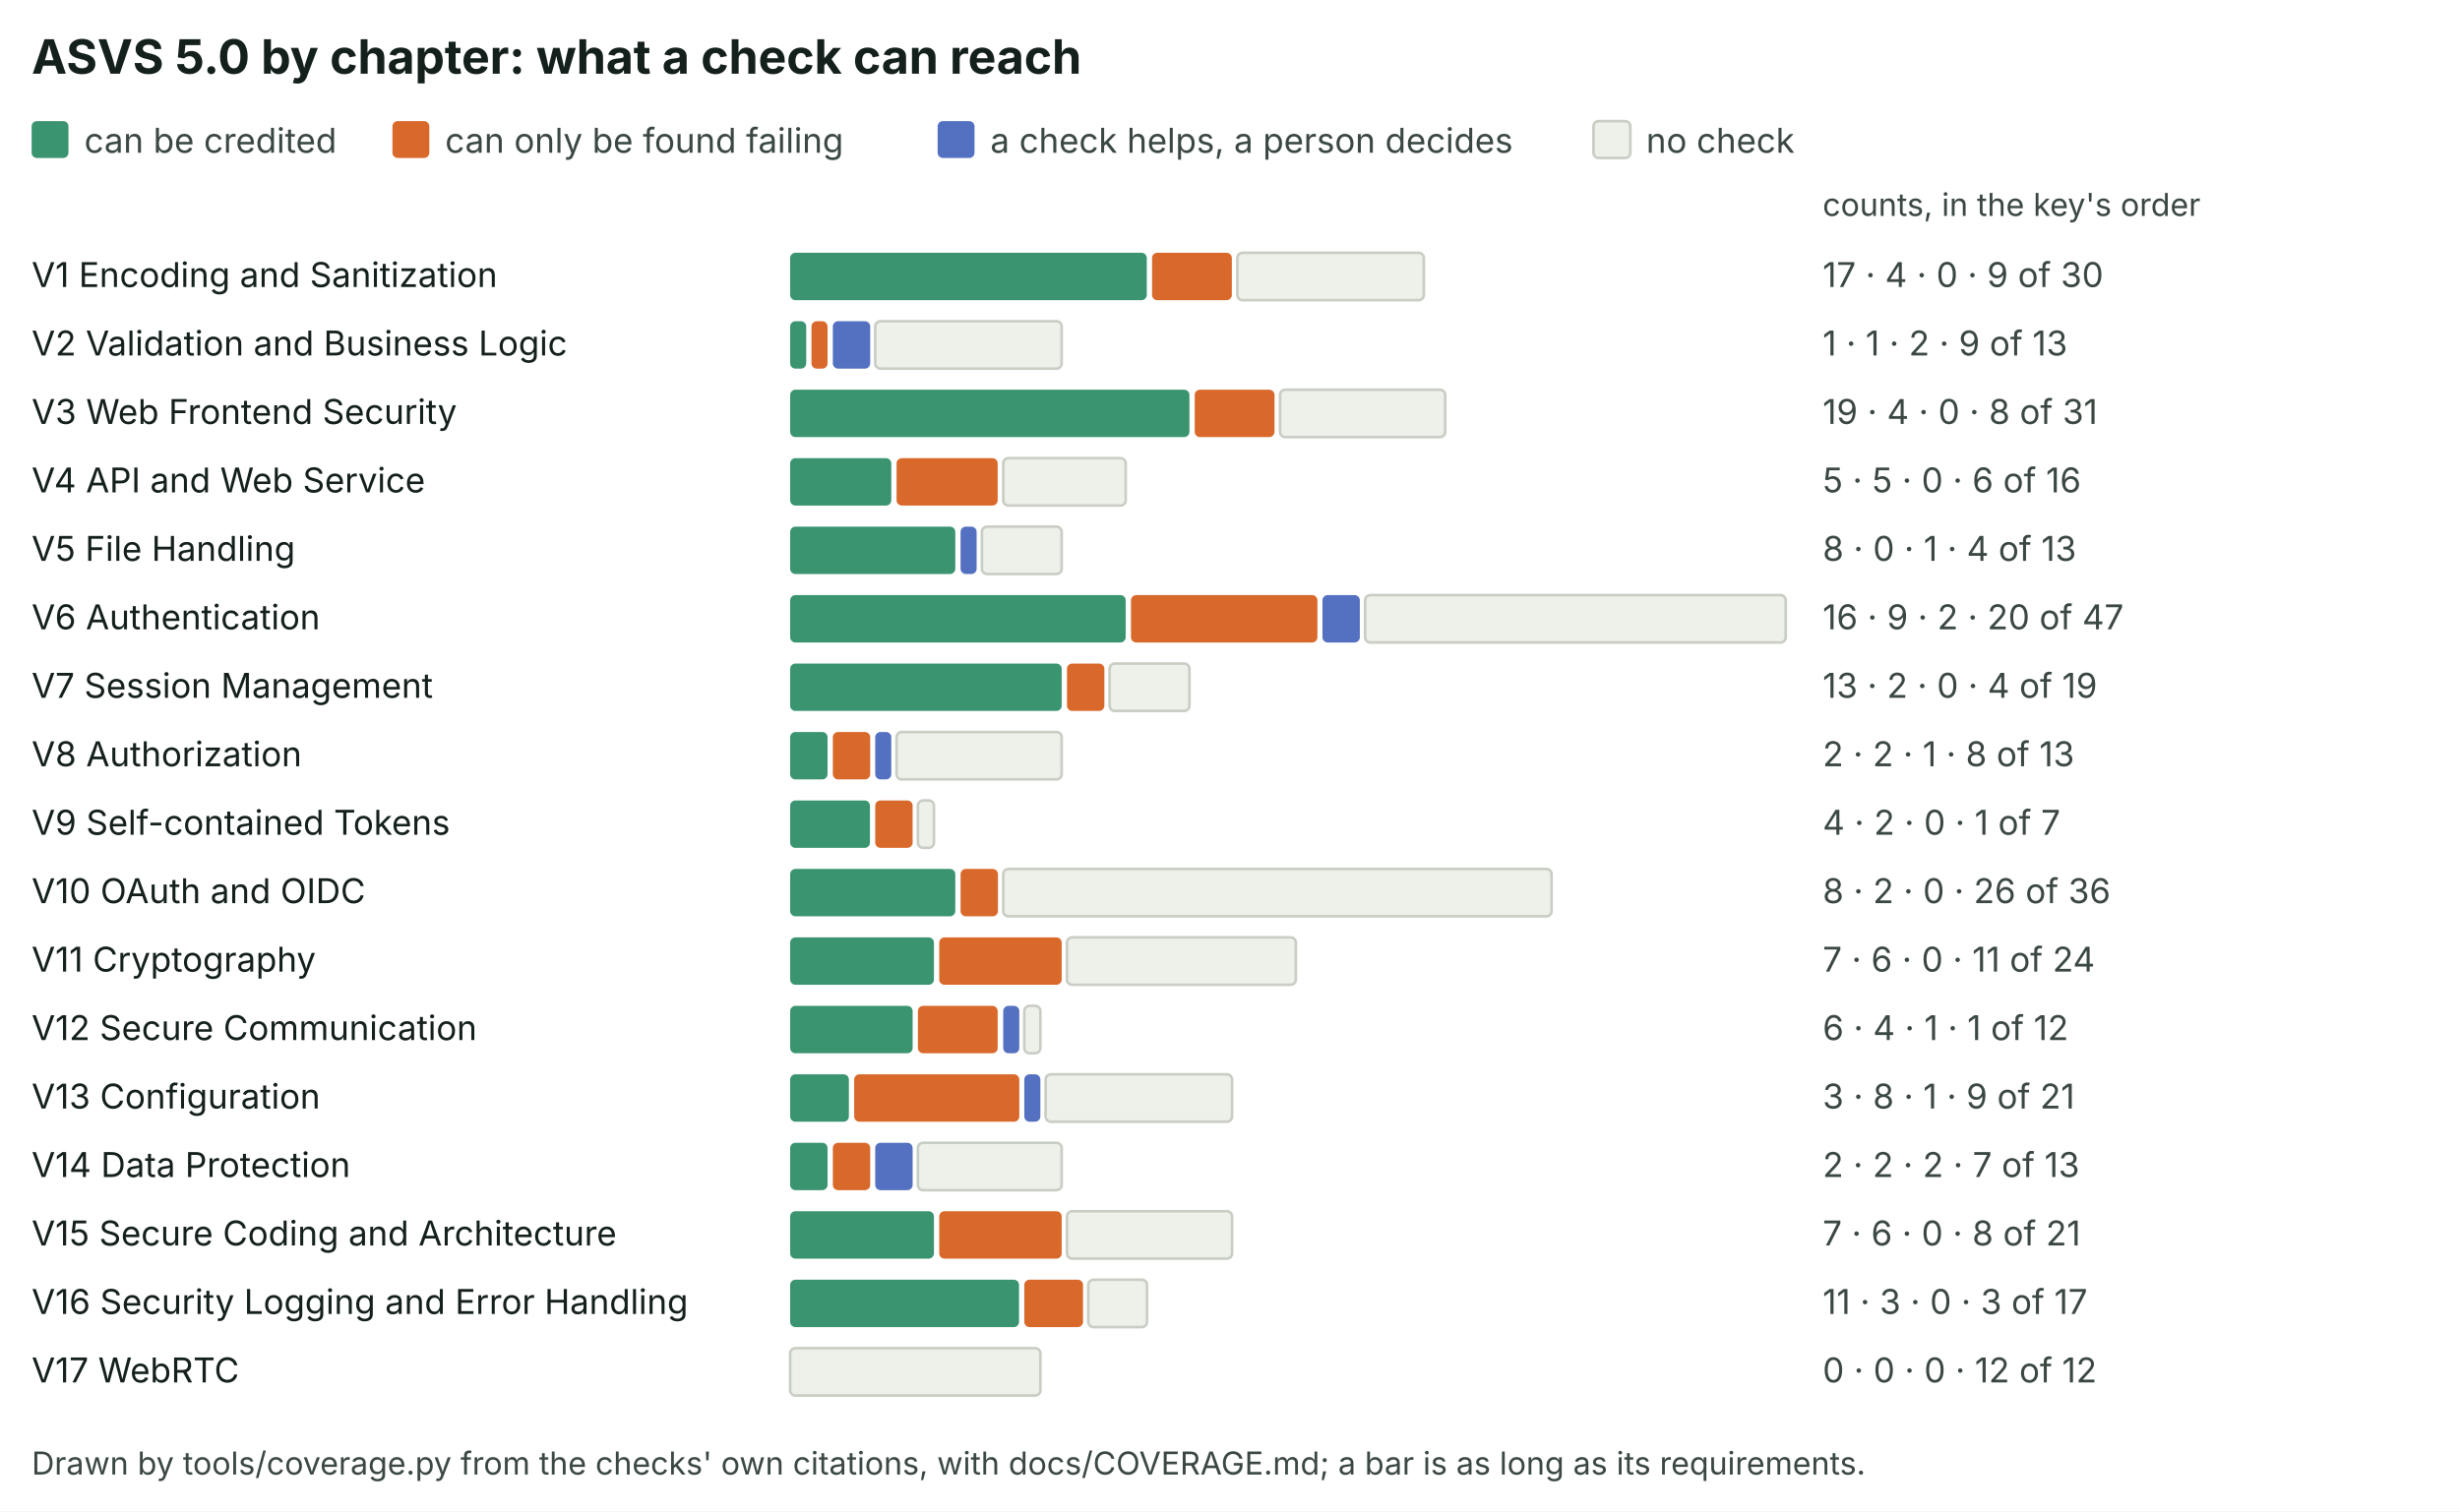
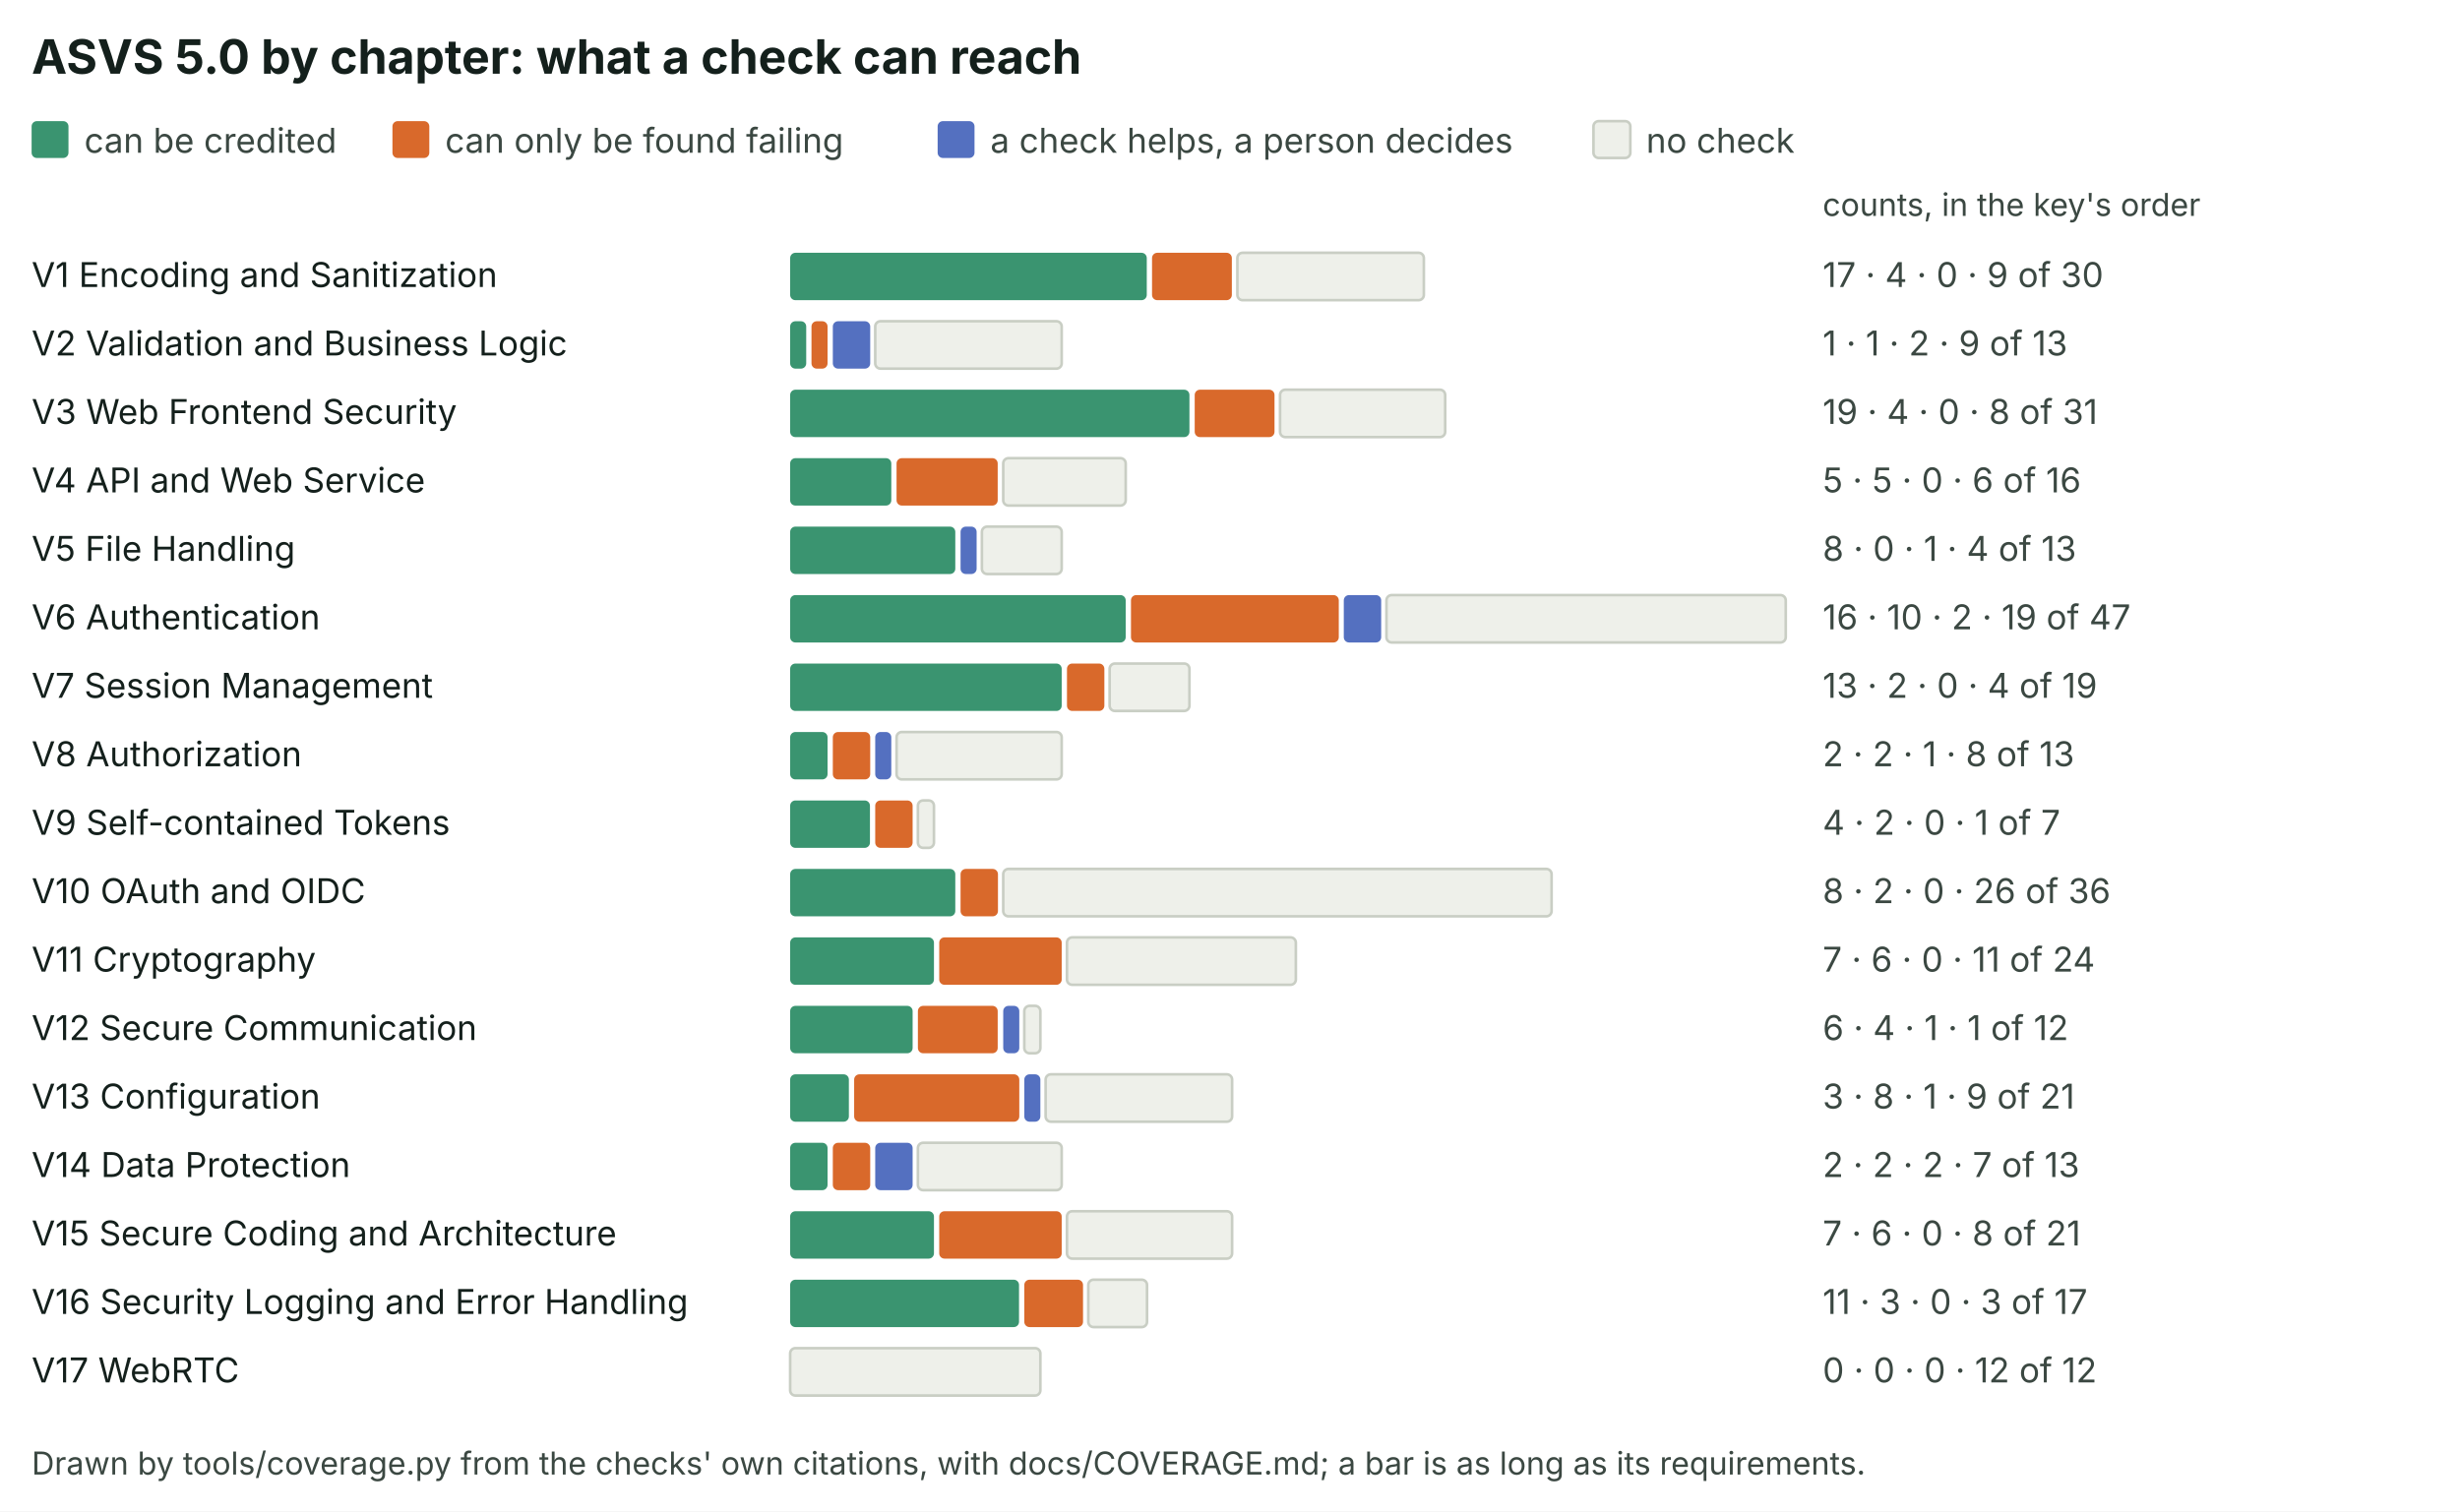
<svg xmlns="http://www.w3.org/2000/svg" viewBox="0 0 934 574" width="934" height="574" role="img" aria-labelledby="t d" font-family="Atkinson Hyperlegible, -apple-system, Segoe UI, sans-serif">
  <style>.bg{fill:#FFFFFF}.ink{fill:#14201C}.soft{fill:#3B4842}.none{fill:#EEF0EA;stroke:#C9CEC4}@media (prefers-color-scheme: dark){.bg{fill:#14201C}.ink{fill:#F3F4EF}.soft{fill:#C9CEC4}.none{fill:#182A23;stroke:#3B4842}}</style>
  <rect class="bg" width="934" height="574" />
  <text class="ink" x="12" y="28" font-size="18" font-weight="700">ASVS 5.0 by chapter: what a check can reach</text>
  <rect fill="#3A9470" x="12" y="46" width="14" height="14" rx="2" />
  <text class="soft" x="32" y="58" font-size="13">can be credited</text>
  <rect fill="#D9692B" x="149" y="46" width="14" height="14" rx="2" />
  <text class="soft" x="169" y="58" font-size="13">can only be found failing</text>
  <rect fill="#5470C0" x="356" y="46" width="14" height="14" rx="2" />
  <text class="soft" x="376" y="58" font-size="13">a check helps, a person decides</text>
  <rect class="none" x="605" y="46" width="14" height="14" rx="2" />
  <text class="soft" x="625" y="58" font-size="13">no check</text>
  <text class="soft" x="692" y="82" font-size="12">counts, in the key's order</text>
  <text class="ink" x="12" y="109" font-size="13">V1 Encoding and Sanitization</text>
  <rect fill="#3A9470" x="300.0" y="96" width="135.4" height="18" rx="2" />
  <rect fill="#D9692B" x="437.4" y="96" width="30.3" height="18" rx="2" />
  <rect class="none" x="469.8" y="96" width="70.8" height="18" rx="2" />
  <text class="soft" x="692" y="109" font-size="13">17 · 4 · 0 · 9  of 30</text>
  <text class="ink" x="12" y="135" font-size="13">V2 Validation and Business Logic</text>
  <rect fill="#3A9470" x="300.0" y="122" width="6.1" height="18" rx="2" />
  <rect fill="#D9692B" x="308.1" y="122" width="6.1" height="18" rx="2" />
  <rect fill="#5470C0" x="316.2" y="122" width="14.2" height="18" rx="2" />
  <rect class="none" x="332.3" y="122" width="70.8" height="18" rx="2" />
  <text class="soft" x="692" y="135" font-size="13">1 · 1 · 2 · 9  of 13</text>
  <text class="ink" x="12" y="161" font-size="13">V3 Web Frontend Security</text>
  <rect fill="#3A9470" x="300.0" y="148" width="151.6" height="18" rx="2" />
  <rect fill="#D9692B" x="453.6" y="148" width="30.3" height="18" rx="2" />
  <rect class="none" x="486.0" y="148" width="62.7" height="18" rx="2" />
  <text class="soft" x="692" y="161" font-size="13">19 · 4 · 0 · 8  of 31</text>
  <text class="ink" x="12" y="187" font-size="13">V4 API and Web Service</text>
  <rect fill="#3A9470" x="300.0" y="174" width="38.4" height="18" rx="2" />
  <rect fill="#D9692B" x="340.4" y="174" width="38.4" height="18" rx="2" />
  <rect class="none" x="380.9" y="174" width="46.5" height="18" rx="2" />
  <text class="soft" x="692" y="187" font-size="13">5 · 5 · 0 · 6  of 16</text>
  <text class="ink" x="12" y="213" font-size="13">V5 File Handling</text>
  <rect fill="#3A9470" x="300.0" y="200" width="62.7" height="18" rx="2" />
  <rect fill="#5470C0" x="364.7" y="200" width="6.1" height="18" rx="2" />
  <rect class="none" x="372.8" y="200" width="30.3" height="18" rx="2" />
  <text class="soft" x="692" y="213" font-size="13">8 · 0 · 1 · 4  of 13</text>
  <text class="ink" x="12" y="239" font-size="13">V6 Authentication</text>
  <rect fill="#3A9470" x="300.0" y="226" width="127.4" height="18" rx="2" />
-   <rect fill="#D9692B" x="429.4" y="226" width="70.8" height="18" rx="2" />
-   <rect fill="#5470C0" x="502.1" y="226" width="14.2" height="18" rx="2" />
-   <rect class="none" x="518.3" y="226" width="159.7" height="18" rx="2" />
-   <text class="soft" x="692" y="239" font-size="13">16 · 9 · 2 · 20  of 47</text>
+   <rect fill="#D9692B" x="429.4" y="226" width="78.9" height="18" rx="2" />
+   <rect fill="#5470C0" x="510.2" y="226" width="14.2" height="18" rx="2" />
+   <rect class="none" x="526.4" y="226" width="151.6" height="18" rx="2" />
+   <text class="soft" x="692" y="239" font-size="13">16 · 10 · 2 · 19  of 47</text>
  <text class="ink" x="12" y="265" font-size="13">V7 Session Management</text>
  <rect fill="#3A9470" x="300.0" y="252" width="103.1" height="18" rx="2" />
  <rect fill="#D9692B" x="405.1" y="252" width="14.2" height="18" rx="2" />
  <rect class="none" x="421.3" y="252" width="30.3" height="18" rx="2" />
  <text class="soft" x="692" y="265" font-size="13">13 · 2 · 0 · 4  of 19</text>
  <text class="ink" x="12" y="291" font-size="13">V8 Authorization</text>
  <rect fill="#3A9470" x="300.0" y="278" width="14.2" height="18" rx="2" />
  <rect fill="#D9692B" x="316.2" y="278" width="14.2" height="18" rx="2" />
  <rect fill="#5470C0" x="332.3" y="278" width="6.1" height="18" rx="2" />
  <rect class="none" x="340.4" y="278" width="62.7" height="18" rx="2" />
  <text class="soft" x="692" y="291" font-size="13">2 · 2 · 1 · 8  of 13</text>
  <text class="ink" x="12" y="317" font-size="13">V9 Self-contained Tokens</text>
  <rect fill="#3A9470" x="300.0" y="304" width="30.3" height="18" rx="2" />
  <rect fill="#D9692B" x="332.3" y="304" width="14.2" height="18" rx="2" />
  <rect class="none" x="348.5" y="304" width="6.1" height="18" rx="2" />
  <text class="soft" x="692" y="317" font-size="13">4 · 2 · 0 · 1  of 7</text>
  <text class="ink" x="12" y="343" font-size="13">V10 OAuth and OIDC</text>
  <rect fill="#3A9470" x="300.0" y="330" width="62.7" height="18" rx="2" />
  <rect fill="#D9692B" x="364.7" y="330" width="14.2" height="18" rx="2" />
  <rect class="none" x="380.9" y="330" width="208.2" height="18" rx="2" />
  <text class="soft" x="692" y="343" font-size="13">8 · 2 · 0 · 26  of 36</text>
  <text class="ink" x="12" y="369" font-size="13">V11 Cryptography</text>
  <rect fill="#3A9470" x="300.0" y="356" width="54.6" height="18" rx="2" />
  <rect fill="#D9692B" x="356.6" y="356" width="46.5" height="18" rx="2" />
  <rect class="none" x="405.1" y="356" width="86.9" height="18" rx="2" />
  <text class="soft" x="692" y="369" font-size="13">7 · 6 · 0 · 11  of 24</text>
  <text class="ink" x="12" y="395" font-size="13">V12 Secure Communication</text>
  <rect fill="#3A9470" x="300.0" y="382" width="46.5" height="18" rx="2" />
  <rect fill="#D9692B" x="348.5" y="382" width="30.3" height="18" rx="2" />
  <rect fill="#5470C0" x="380.9" y="382" width="6.1" height="18" rx="2" />
  <rect class="none" x="388.9" y="382" width="6.1" height="18" rx="2" />
  <text class="soft" x="692" y="395" font-size="13">6 · 4 · 1 · 1  of 12</text>
  <text class="ink" x="12" y="421" font-size="13">V13 Configuration</text>
  <rect fill="#3A9470" x="300.0" y="408" width="22.3" height="18" rx="2" />
  <rect fill="#D9692B" x="324.3" y="408" width="62.7" height="18" rx="2" />
  <rect fill="#5470C0" x="388.9" y="408" width="6.1" height="18" rx="2" />
  <rect class="none" x="397.0" y="408" width="70.8" height="18" rx="2" />
  <text class="soft" x="692" y="421" font-size="13">3 · 8 · 1 · 9  of 21</text>
  <text class="ink" x="12" y="447" font-size="13">V14 Data Protection</text>
  <rect fill="#3A9470" x="300.0" y="434" width="14.2" height="18" rx="2" />
  <rect fill="#D9692B" x="316.2" y="434" width="14.2" height="18" rx="2" />
  <rect fill="#5470C0" x="332.3" y="434" width="14.2" height="18" rx="2" />
  <rect class="none" x="348.5" y="434" width="54.6" height="18" rx="2" />
  <text class="soft" x="692" y="447" font-size="13">2 · 2 · 2 · 7  of 13</text>
  <text class="ink" x="12" y="473" font-size="13">V15 Secure Coding and Architecture</text>
  <rect fill="#3A9470" x="300.0" y="460" width="54.6" height="18" rx="2" />
  <rect fill="#D9692B" x="356.6" y="460" width="46.5" height="18" rx="2" />
  <rect class="none" x="405.1" y="460" width="62.7" height="18" rx="2" />
  <text class="soft" x="692" y="473" font-size="13">7 · 6 · 0 · 8  of 21</text>
  <text class="ink" x="12" y="499" font-size="13">V16 Security Logging and Error Handling</text>
  <rect fill="#3A9470" x="300.0" y="486" width="86.9" height="18" rx="2" />
  <rect fill="#D9692B" x="388.9" y="486" width="22.3" height="18" rx="2" />
  <rect class="none" x="413.2" y="486" width="22.3" height="18" rx="2" />
  <text class="soft" x="692" y="499" font-size="13">11 · 3 · 0 · 3  of 17</text>
  <text class="ink" x="12" y="525" font-size="13">V17 WebRTC</text>
  <rect class="none" x="300.0" y="512" width="95.0" height="18" rx="2" />
  <text class="soft" x="692" y="525" font-size="13">0 · 0 · 0 · 12  of 12</text>
  <text class="soft" x="12" y="560" font-size="12">Drawn by tools/coverage.py from the checks' own citations, with docs/COVERAGE.md; a bar is as long as its requirements.</text>
</svg>
